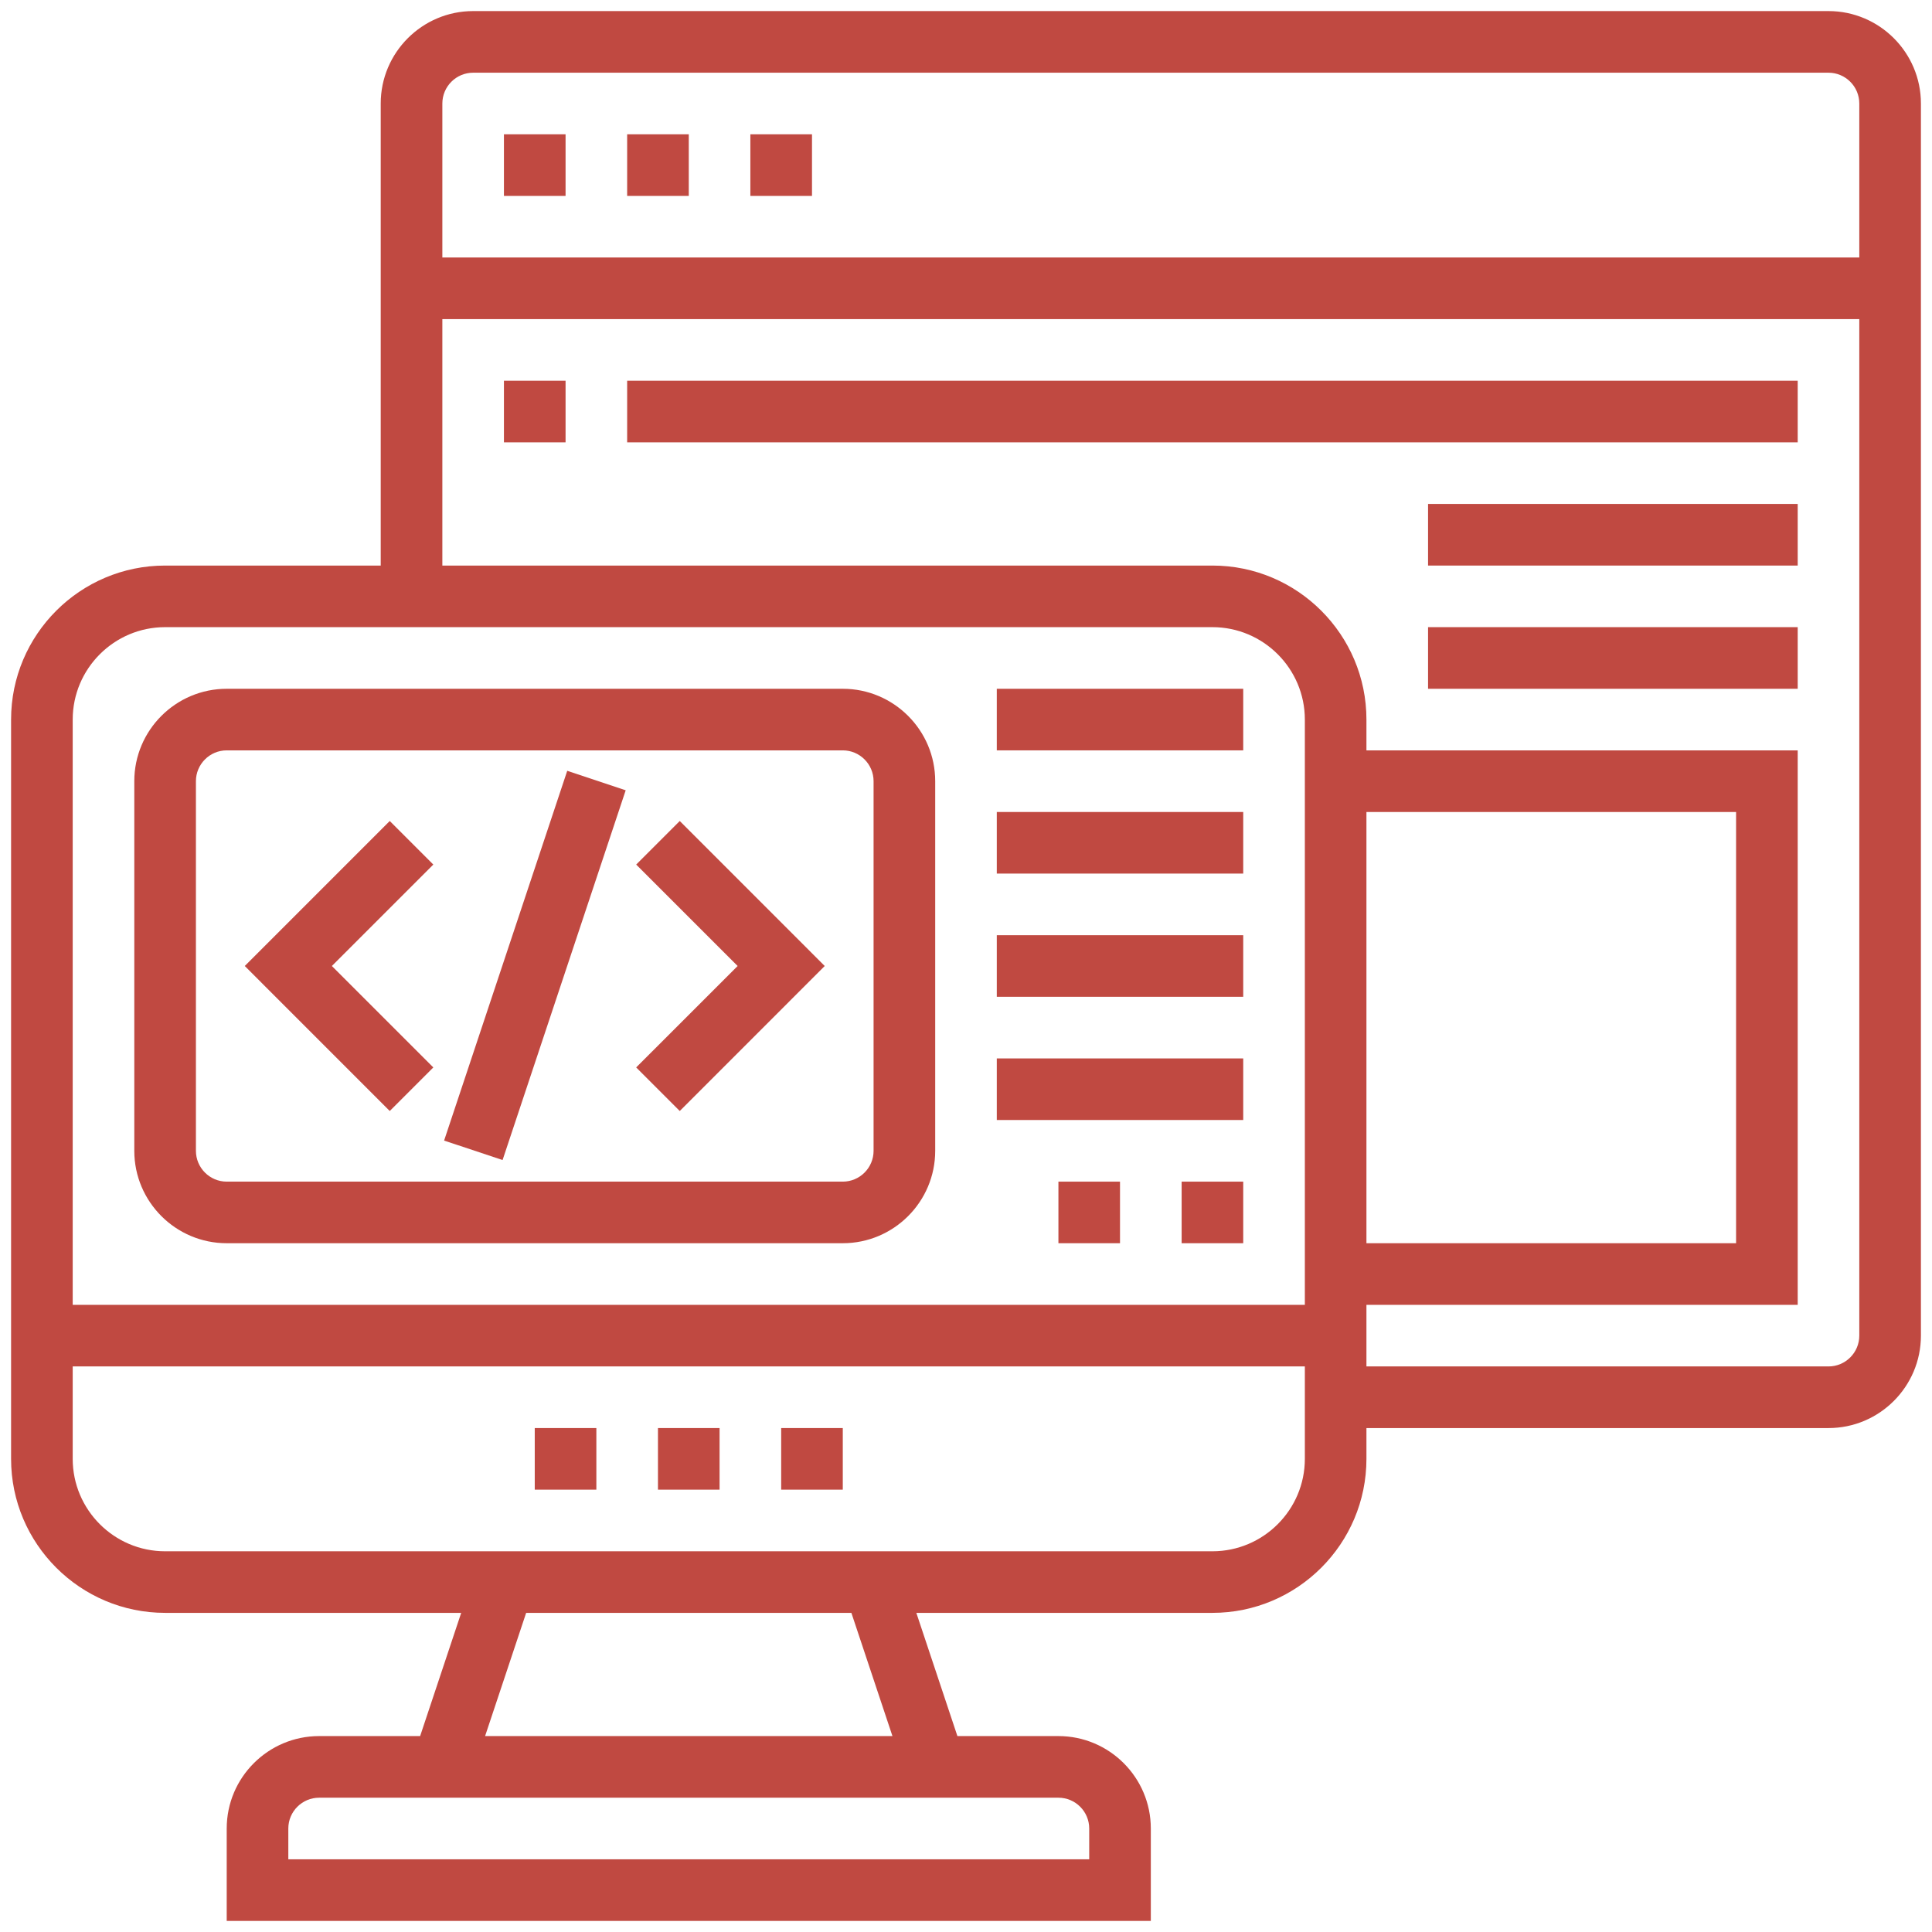
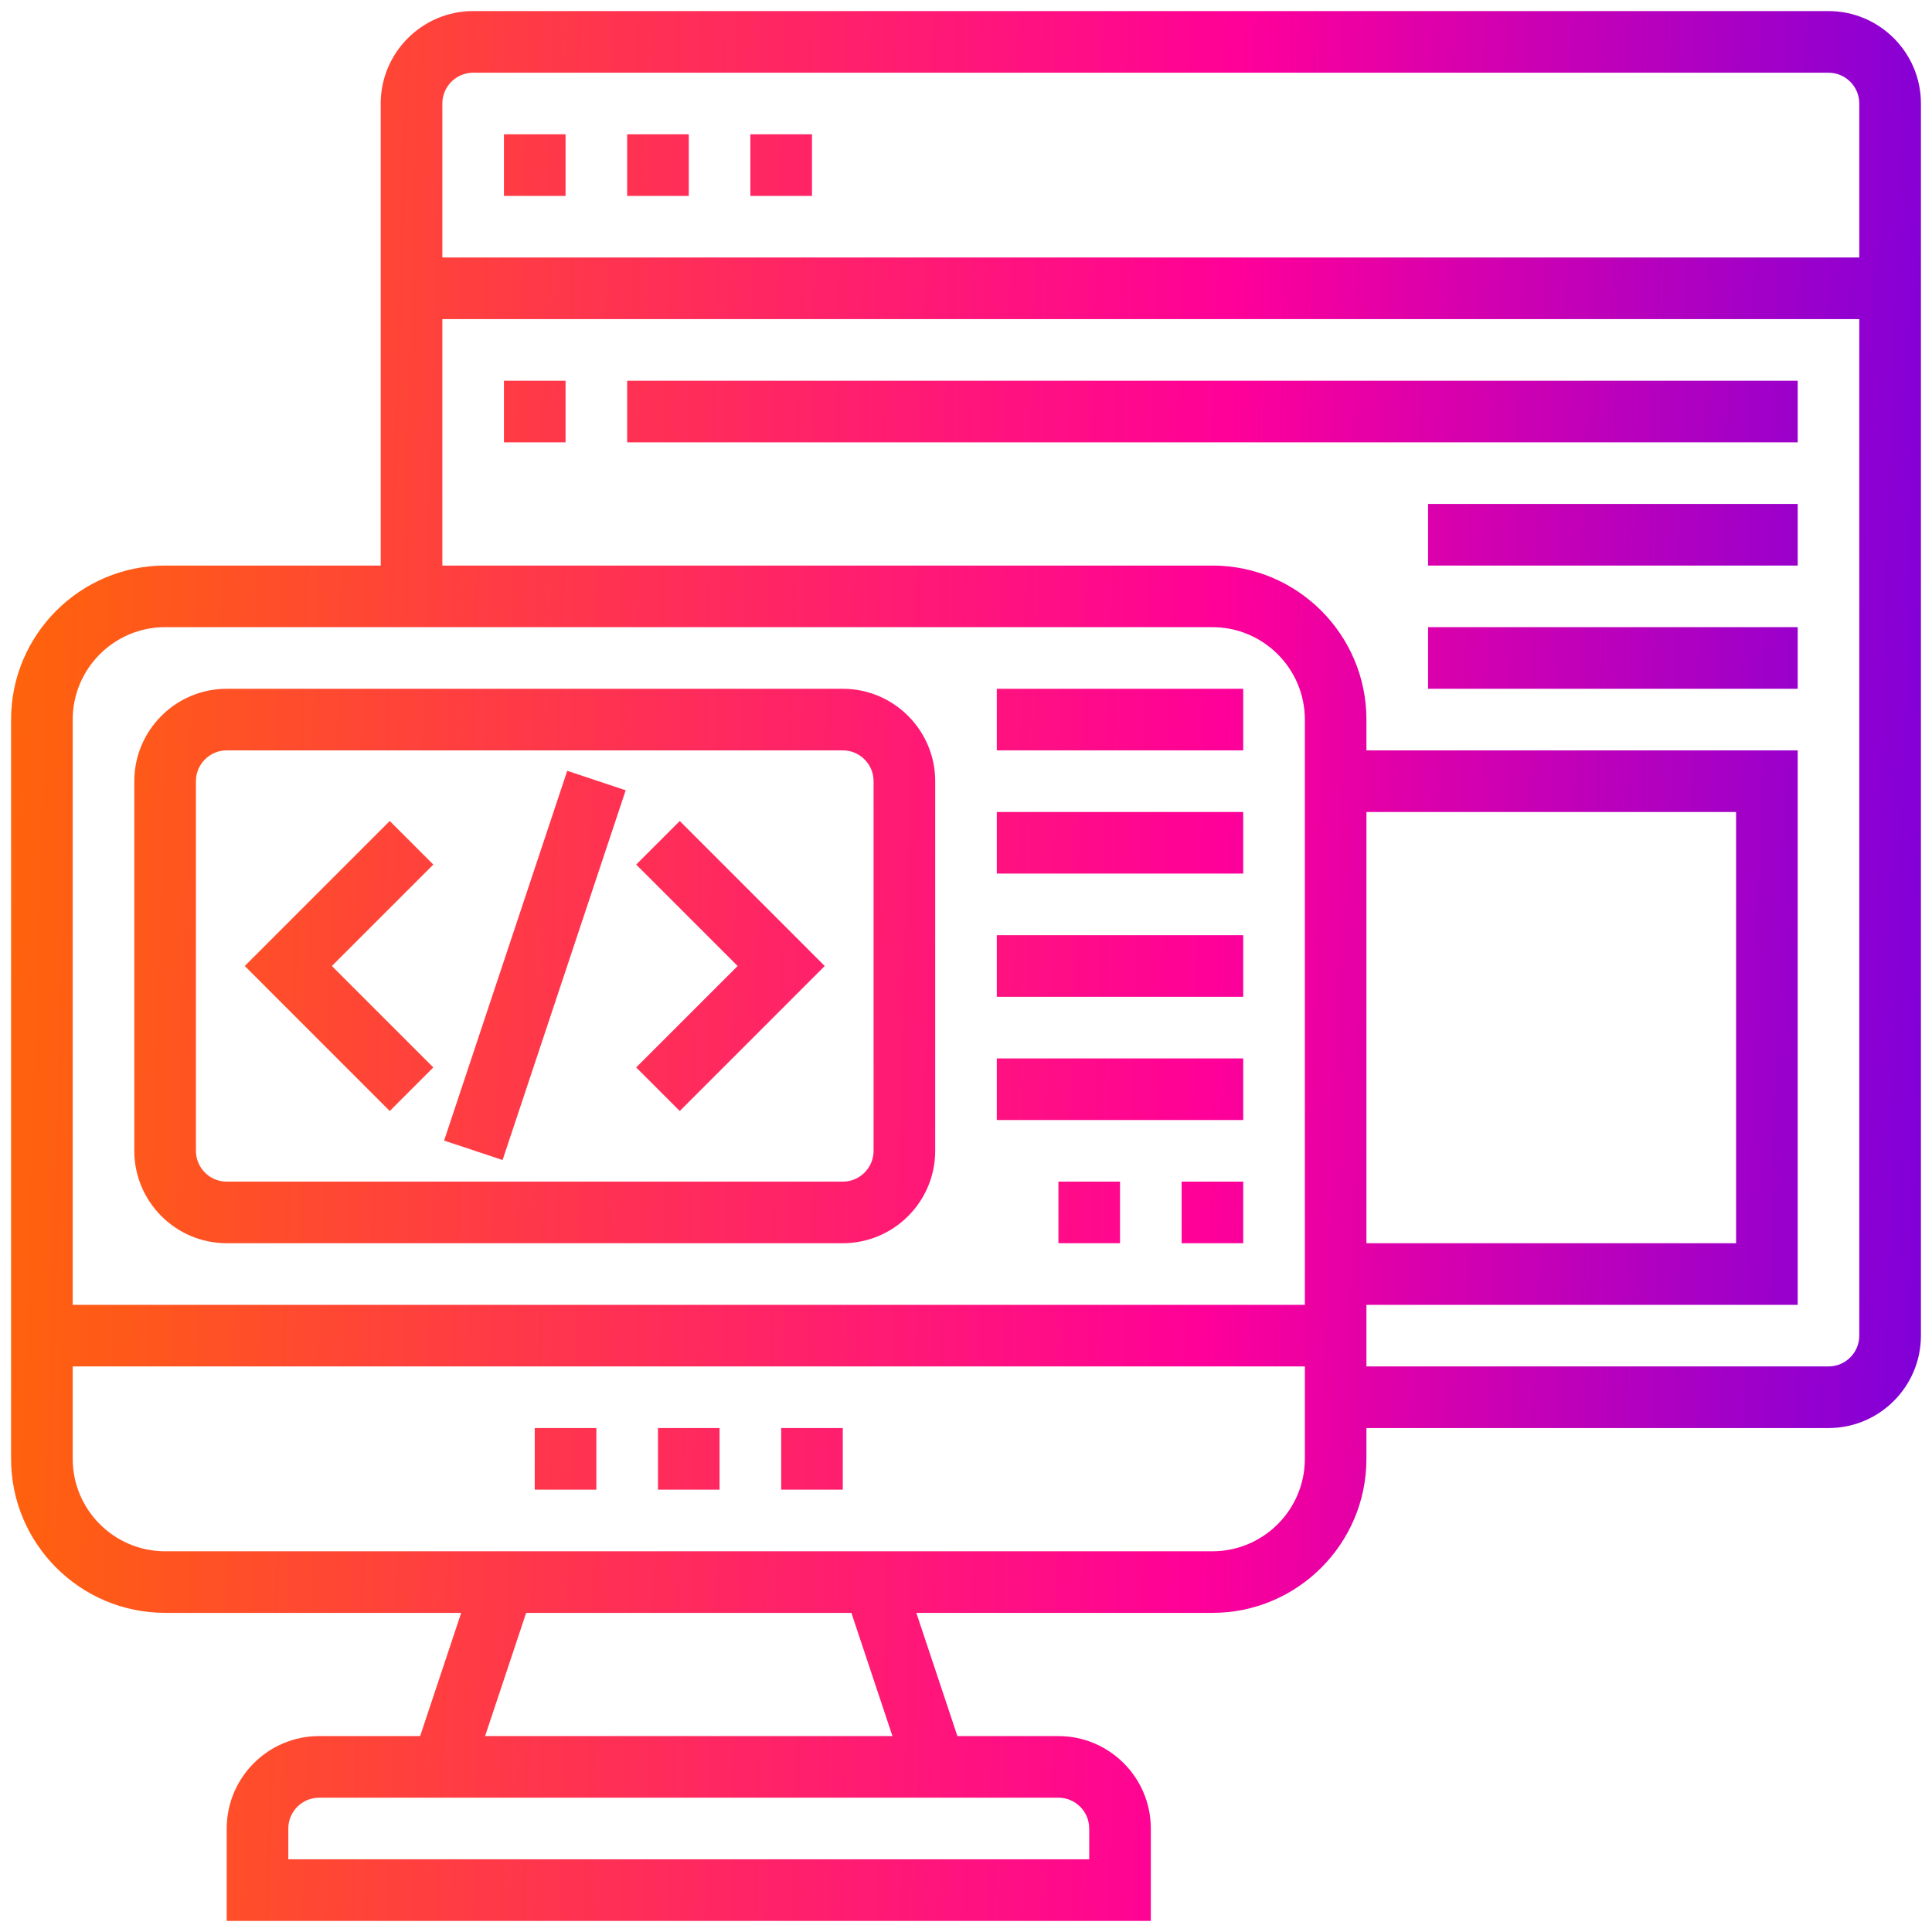
<svg xmlns="http://www.w3.org/2000/svg" width="98" height="98" viewBox="0 0 98 98" fill="none">
-   <path d="M92.75 0.562H24C21.416 0.562 19.312 2.666 19.312 5.25V28.688H8.375C4.067 28.688 0.562 32.192 0.562 36.5V74C0.562 78.308 4.067 81.812 8.375 81.812H23.394L21.311 88.062H16.188C13.603 88.062 11.5 90.166 11.5 92.75V97.438H58.375V92.75C58.375 90.166 56.272 88.062 53.688 88.062H48.564L46.481 81.812H61.5C65.808 81.812 69.312 78.308 69.312 74V72.438H92.75C95.334 72.438 97.438 70.334 97.438 67.75V5.25C97.438 2.666 95.334 0.562 92.75 0.562ZM24 3.688H92.75C93.611 3.688 94.312 4.389 94.312 5.25V13.062H22.438V5.25C22.438 4.389 23.139 3.688 24 3.688ZM8.375 31.812H61.5C64.084 31.812 66.188 33.916 66.188 36.5V66.188H3.688V36.5C3.688 33.916 5.791 31.812 8.375 31.812ZM69.312 41.188H88.062V63.062H69.312V41.188ZM55.25 92.75V94.312H14.625V92.75C14.625 91.889 15.327 91.188 16.188 91.188H53.688C54.548 91.188 55.25 91.889 55.25 92.75ZM45.269 88.062H24.606L26.689 81.812H43.186L45.269 88.062ZM61.5 78.688H8.375C5.791 78.688 3.688 76.584 3.688 74V69.312H66.188V74C66.188 76.584 64.084 78.688 61.5 78.688ZM92.75 69.312H69.312V66.188H91.188V38.062H69.312V36.5C69.312 32.192 65.808 28.688 61.5 28.688H22.438V16.188H94.312V67.75C94.312 68.611 93.611 69.312 92.75 69.312Z" fill="#C04941" />
-   <path d="M27.125 72.438H30.25V75.562H27.125V72.438Z" fill="#C04941" />
-   <path d="M33.375 72.438H36.5V75.562H33.375V72.438Z" fill="#C04941" />
-   <path d="M39.625 72.438H42.75V75.562H39.625V72.438Z" fill="#C04941" />
-   <path d="M31.812 6.812H34.938V9.938H31.812V6.812Z" fill="#C04941" />
-   <path d="M38.062 6.812H41.188V9.938H38.062V6.812Z" fill="#C04941" />
-   <path d="M25.562 6.812H28.688V9.938H25.562V6.812Z" fill="#C04941" />
-   <path d="M25.562 19.312H28.688V22.438H25.562V19.312Z" fill="#C04941" />
-   <path d="M31.812 19.312H91.188V22.438H31.812V19.312Z" fill="#C04941" />
-   <path d="M72.438 25.562H91.188V28.688H72.438V25.562Z" fill="#C04941" />
-   <path d="M72.438 31.812H91.188V34.938H72.438V31.812Z" fill="#C04941" />
-   <path d="M11.5 63.062H42.75C45.334 63.062 47.438 60.959 47.438 58.375V39.625C47.438 37.041 45.334 34.938 42.75 34.938H11.5C8.916 34.938 6.812 37.041 6.812 39.625V58.375C6.812 60.959 8.916 63.062 11.5 63.062ZM9.938 39.625C9.938 38.764 10.639 38.062 11.5 38.062H42.75C43.611 38.062 44.312 38.764 44.312 39.625V58.375C44.312 59.236 43.611 59.938 42.75 59.938H11.5C10.639 59.938 9.938 59.236 9.938 58.375V39.625Z" fill="#C04941" />
-   <path d="M22.527 57.855L28.773 39.099L31.738 40.087L25.493 58.843L22.527 57.855Z" fill="#C04941" />
-   <path d="M34.48 56.355L41.834 49L34.48 41.645L32.27 43.855L37.416 49L32.27 54.145L34.48 56.355Z" fill="#C04941" />
-   <path d="M21.98 54.145L16.834 49L21.98 43.855L19.77 41.645L12.416 49L19.77 56.355L21.98 54.145Z" fill="#C04941" />
-   <path d="M50.562 34.938H63.062V38.062H50.562V34.938Z" fill="#C04941" />
-   <path d="M50.562 41.188H63.062V44.312H50.562V41.188Z" fill="#C04941" />
-   <path d="M50.562 47.438H63.062V50.562H50.562V47.438Z" fill="#C04941" />
-   <path d="M50.562 53.688H63.062V56.812H50.562V53.688Z" fill="#C04941" />
-   <path d="M53.688 59.938H56.812V63.062H53.688V59.938Z" fill="#C04941" />
-   <path d="M59.938 59.938H63.062V63.062H59.938V59.938Z" fill="#C04941" />
+   <path d="M92.75 0.562H24C21.416 0.562 19.312 2.666 19.312 5.25V28.688H8.375C4.067 28.688 0.562 32.192 0.562 36.5V74C0.562 78.308 4.067 81.812 8.375 81.812H23.394L21.311 88.062H16.188C13.603 88.062 11.5 90.166 11.5 92.75V97.438H58.375V92.75C58.375 90.166 56.272 88.062 53.688 88.062H48.564L46.481 81.812H61.5C65.808 81.812 69.312 78.308 69.312 74V72.438H92.75C95.334 72.438 97.438 70.334 97.438 67.75V5.25C97.438 2.666 95.334 0.562 92.75 0.562ZM24 3.688H92.75C93.611 3.688 94.312 4.389 94.312 5.25V13.062H22.438V5.25C22.438 4.389 23.139 3.688 24 3.688ZM8.375 31.812H61.5C64.084 31.812 66.188 33.916 66.188 36.5V66.188H3.688V36.5C3.688 33.916 5.791 31.812 8.375 31.812ZM69.312 41.188H88.062V63.062H69.312V41.188ZM55.25 92.75V94.312H14.625V92.75C14.625 91.889 15.327 91.188 16.188 91.188H53.688C54.548 91.188 55.25 91.889 55.25 92.75ZM45.269 88.062H24.606L26.689 81.812H43.186L45.269 88.062ZM61.5 78.688H8.375C5.791 78.688 3.688 76.584 3.688 74V69.312H66.188V74C66.188 76.584 64.084 78.688 61.5 78.688ZM92.75 69.312H69.312V66.188H91.188V38.062H69.312V36.5C69.312 32.192 65.808 28.688 61.5 28.688H22.438V16.188H94.312V67.75C94.312 68.611 93.611 69.312 92.75 69.312Z" fill="url(#paint0_linear)" />
+   <path d="M27.125 72.438H30.25V75.562H27.125V72.438Z" fill="url(#paint1_linear)" />
+   <path d="M33.375 72.438H36.5V75.562H33.375V72.438Z" fill="url(#paint2_linear)" />
+   <path d="M39.625 72.438H42.75V75.562H39.625V72.438Z" fill="url(#paint3_linear)" />
+   <path d="M31.812 6.812H34.938V9.938H31.812V6.812Z" fill="url(#paint4_linear)" />
+   <path d="M38.062 6.812H41.188V9.938H38.062V6.812Z" fill="url(#paint5_linear)" />
+   <path d="M25.562 6.812H28.688V9.938H25.562V6.812Z" fill="url(#paint6_linear)" />
+   <path d="M25.562 19.312H28.688V22.438H25.562V19.312Z" fill="url(#paint7_linear)" />
+   <path d="M31.812 19.312H91.188V22.438H31.812V19.312Z" fill="url(#paint8_linear)" />
+   <path d="M72.438 25.562H91.188V28.688H72.438V25.562Z" fill="url(#paint9_linear)" />
+   <path d="M72.438 31.812H91.188V34.938H72.438V31.812Z" fill="url(#paint10_linear)" />
+   <path d="M11.5 63.062H42.75C45.334 63.062 47.438 60.959 47.438 58.375V39.625C47.438 37.041 45.334 34.938 42.75 34.938H11.5C8.916 34.938 6.812 37.041 6.812 39.625V58.375C6.812 60.959 8.916 63.062 11.5 63.062ZM9.938 39.625C9.938 38.764 10.639 38.062 11.5 38.062H42.75C43.611 38.062 44.312 38.764 44.312 39.625V58.375C44.312 59.236 43.611 59.938 42.75 59.938H11.5C10.639 59.938 9.938 59.236 9.938 58.375V39.625Z" fill="url(#paint11_linear)" />
+   <path d="M22.527 57.855L28.773 39.099L31.738 40.087L25.493 58.843L22.527 57.855Z" fill="url(#paint12_linear)" />
+   <path d="M34.48 56.355L41.834 49L34.48 41.645L32.27 43.855L37.416 49L32.27 54.145L34.48 56.355Z" fill="url(#paint13_linear)" />
+   <path d="M21.98 54.145L16.834 49L21.98 43.855L19.77 41.645L12.416 49L19.77 56.355L21.98 54.145Z" fill="url(#paint14_linear)" />
+   <path d="M50.562 34.938H63.062V38.062H50.562V34.938Z" fill="url(#paint15_linear)" />
+   <path d="M50.562 41.188H63.062V44.312H50.562V41.188Z" fill="url(#paint16_linear)" />
+   <path d="M50.562 47.438H63.062V50.562H50.562V47.438Z" fill="url(#paint17_linear)" />
+   <path d="M50.562 53.688H63.062V56.812H50.562V53.688Z" fill="url(#paint18_linear)" />
+   <path d="M53.688 59.938H56.812V63.062H53.688V59.938Z" fill="url(#paint19_linear)" />
+   <path d="M59.938 59.938H63.062V63.062H59.938V59.938Z" fill="url(#paint20_linear)" />
+   <defs>
+     <linearGradient id="paint0_linear" x1="-2.344" y1="-28.702" x2="122.409" y2="-25.011" gradientUnits="userSpaceOnUse">
+       <stop stop-color="#FF6B00" />
+       <stop offset="0.531" stop-color="#FF0099" />
+       <stop offset="1" stop-color="#3300FF" />
+     </linearGradient>
+     <linearGradient id="paint1_linear" x1="-2.344" y1="-28.702" x2="122.409" y2="-25.011" gradientUnits="userSpaceOnUse">
+       <stop stop-color="#FF6B00" />
+       <stop offset="0.531" stop-color="#FF0099" />
+       <stop offset="1" stop-color="#3300FF" />
+     </linearGradient>
+     <linearGradient id="paint2_linear" x1="-2.344" y1="-28.702" x2="122.409" y2="-25.011" gradientUnits="userSpaceOnUse">
+       <stop stop-color="#FF6B00" />
+       <stop offset="0.531" stop-color="#FF0099" />
+       <stop offset="1" stop-color="#3300FF" />
+     </linearGradient>
+     <linearGradient id="paint3_linear" x1="-2.344" y1="-28.702" x2="122.409" y2="-25.011" gradientUnits="userSpaceOnUse">
+       <stop stop-color="#FF6B00" />
+       <stop offset="0.531" stop-color="#FF0099" />
+       <stop offset="1" stop-color="#3300FF" />
+     </linearGradient>
+     <linearGradient id="paint4_linear" x1="-2.344" y1="-28.702" x2="122.409" y2="-25.011" gradientUnits="userSpaceOnUse">
+       <stop stop-color="#FF6B00" />
+       <stop offset="0.531" stop-color="#FF0099" />
+       <stop offset="1" stop-color="#3300FF" />
+     </linearGradient>
+     <linearGradient id="paint5_linear" x1="-2.344" y1="-28.702" x2="122.409" y2="-25.011" gradientUnits="userSpaceOnUse">
+       <stop stop-color="#FF6B00" />
+       <stop offset="0.531" stop-color="#FF0099" />
+       <stop offset="1" stop-color="#3300FF" />
+     </linearGradient>
+     <linearGradient id="paint6_linear" x1="-2.344" y1="-28.702" x2="122.409" y2="-25.011" gradientUnits="userSpaceOnUse">
+       <stop stop-color="#FF6B00" />
+       <stop offset="0.531" stop-color="#FF0099" />
+       <stop offset="1" stop-color="#3300FF" />
+     </linearGradient>
+     <linearGradient id="paint7_linear" x1="-2.344" y1="-28.702" x2="122.409" y2="-25.011" gradientUnits="userSpaceOnUse">
+       <stop stop-color="#FF6B00" />
+       <stop offset="0.531" stop-color="#FF0099" />
+       <stop offset="1" stop-color="#3300FF" />
+     </linearGradient>
+     <linearGradient id="paint8_linear" x1="-2.344" y1="-28.702" x2="122.409" y2="-25.011" gradientUnits="userSpaceOnUse">
+       <stop stop-color="#FF6B00" />
+       <stop offset="0.531" stop-color="#FF0099" />
+       <stop offset="1" stop-color="#3300FF" />
+     </linearGradient>
+     <linearGradient id="paint9_linear" x1="-2.344" y1="-28.702" x2="122.409" y2="-25.011" gradientUnits="userSpaceOnUse">
+       <stop stop-color="#FF6B00" />
+       <stop offset="0.531" stop-color="#FF0099" />
+       <stop offset="1" stop-color="#3300FF" />
+     </linearGradient>
+     <linearGradient id="paint10_linear" x1="-2.344" y1="-28.702" x2="122.409" y2="-25.011" gradientUnits="userSpaceOnUse">
+       <stop stop-color="#FF6B00" />
+       <stop offset="0.531" stop-color="#FF0099" />
+       <stop offset="1" stop-color="#3300FF" />
+     </linearGradient>
+     <linearGradient id="paint11_linear" x1="-2.344" y1="-28.702" x2="122.409" y2="-25.011" gradientUnits="userSpaceOnUse">
+       <stop stop-color="#FF6B00" />
+       <stop offset="0.531" stop-color="#FF0099" />
+       <stop offset="1" stop-color="#3300FF" />
+     </linearGradient>
+     <linearGradient id="paint12_linear" x1="-2.344" y1="-28.702" x2="122.409" y2="-25.011" gradientUnits="userSpaceOnUse">
+       <stop stop-color="#FF6B00" />
+       <stop offset="0.531" stop-color="#FF0099" />
+       <stop offset="1" stop-color="#3300FF" />
+     </linearGradient>
+     <linearGradient id="paint13_linear" x1="-2.344" y1="-28.702" x2="122.409" y2="-25.011" gradientUnits="userSpaceOnUse">
+       <stop stop-color="#FF6B00" />
+       <stop offset="0.531" stop-color="#FF0099" />
+       <stop offset="1" stop-color="#3300FF" />
+     </linearGradient>
+     <linearGradient id="paint14_linear" x1="-2.344" y1="-28.702" x2="122.409" y2="-25.011" gradientUnits="userSpaceOnUse">
+       <stop stop-color="#FF6B00" />
+       <stop offset="0.531" stop-color="#FF0099" />
+       <stop offset="1" stop-color="#3300FF" />
+     </linearGradient>
+     <linearGradient id="paint15_linear" x1="-2.344" y1="-28.702" x2="122.409" y2="-25.011" gradientUnits="userSpaceOnUse">
+       <stop stop-color="#FF6B00" />
+       <stop offset="0.531" stop-color="#FF0099" />
+       <stop offset="1" stop-color="#3300FF" />
+     </linearGradient>
+     <linearGradient id="paint16_linear" x1="-2.344" y1="-28.702" x2="122.409" y2="-25.011" gradientUnits="userSpaceOnUse">
+       <stop stop-color="#FF6B00" />
+       <stop offset="0.531" stop-color="#FF0099" />
+       <stop offset="1" stop-color="#3300FF" />
+     </linearGradient>
+     <linearGradient id="paint17_linear" x1="-2.344" y1="-28.702" x2="122.409" y2="-25.011" gradientUnits="userSpaceOnUse">
+       <stop stop-color="#FF6B00" />
+       <stop offset="0.531" stop-color="#FF0099" />
+       <stop offset="1" stop-color="#3300FF" />
+     </linearGradient>
+     <linearGradient id="paint18_linear" x1="-2.344" y1="-28.702" x2="122.409" y2="-25.011" gradientUnits="userSpaceOnUse">
+       <stop stop-color="#FF6B00" />
+       <stop offset="0.531" stop-color="#FF0099" />
+       <stop offset="1" stop-color="#3300FF" />
+     </linearGradient>
+     <linearGradient id="paint19_linear" x1="-2.344" y1="-28.702" x2="122.409" y2="-25.011" gradientUnits="userSpaceOnUse">
+       <stop stop-color="#FF6B00" />
+       <stop offset="0.531" stop-color="#FF0099" />
+       <stop offset="1" stop-color="#3300FF" />
+     </linearGradient>
+     <linearGradient id="paint20_linear" x1="-2.344" y1="-28.702" x2="122.409" y2="-25.011" gradientUnits="userSpaceOnUse">
+       <stop stop-color="#FF6B00" />
+       <stop offset="0.531" stop-color="#FF0099" />
+       <stop offset="1" stop-color="#3300FF" />
+     </linearGradient>
+   </defs>
</svg>
